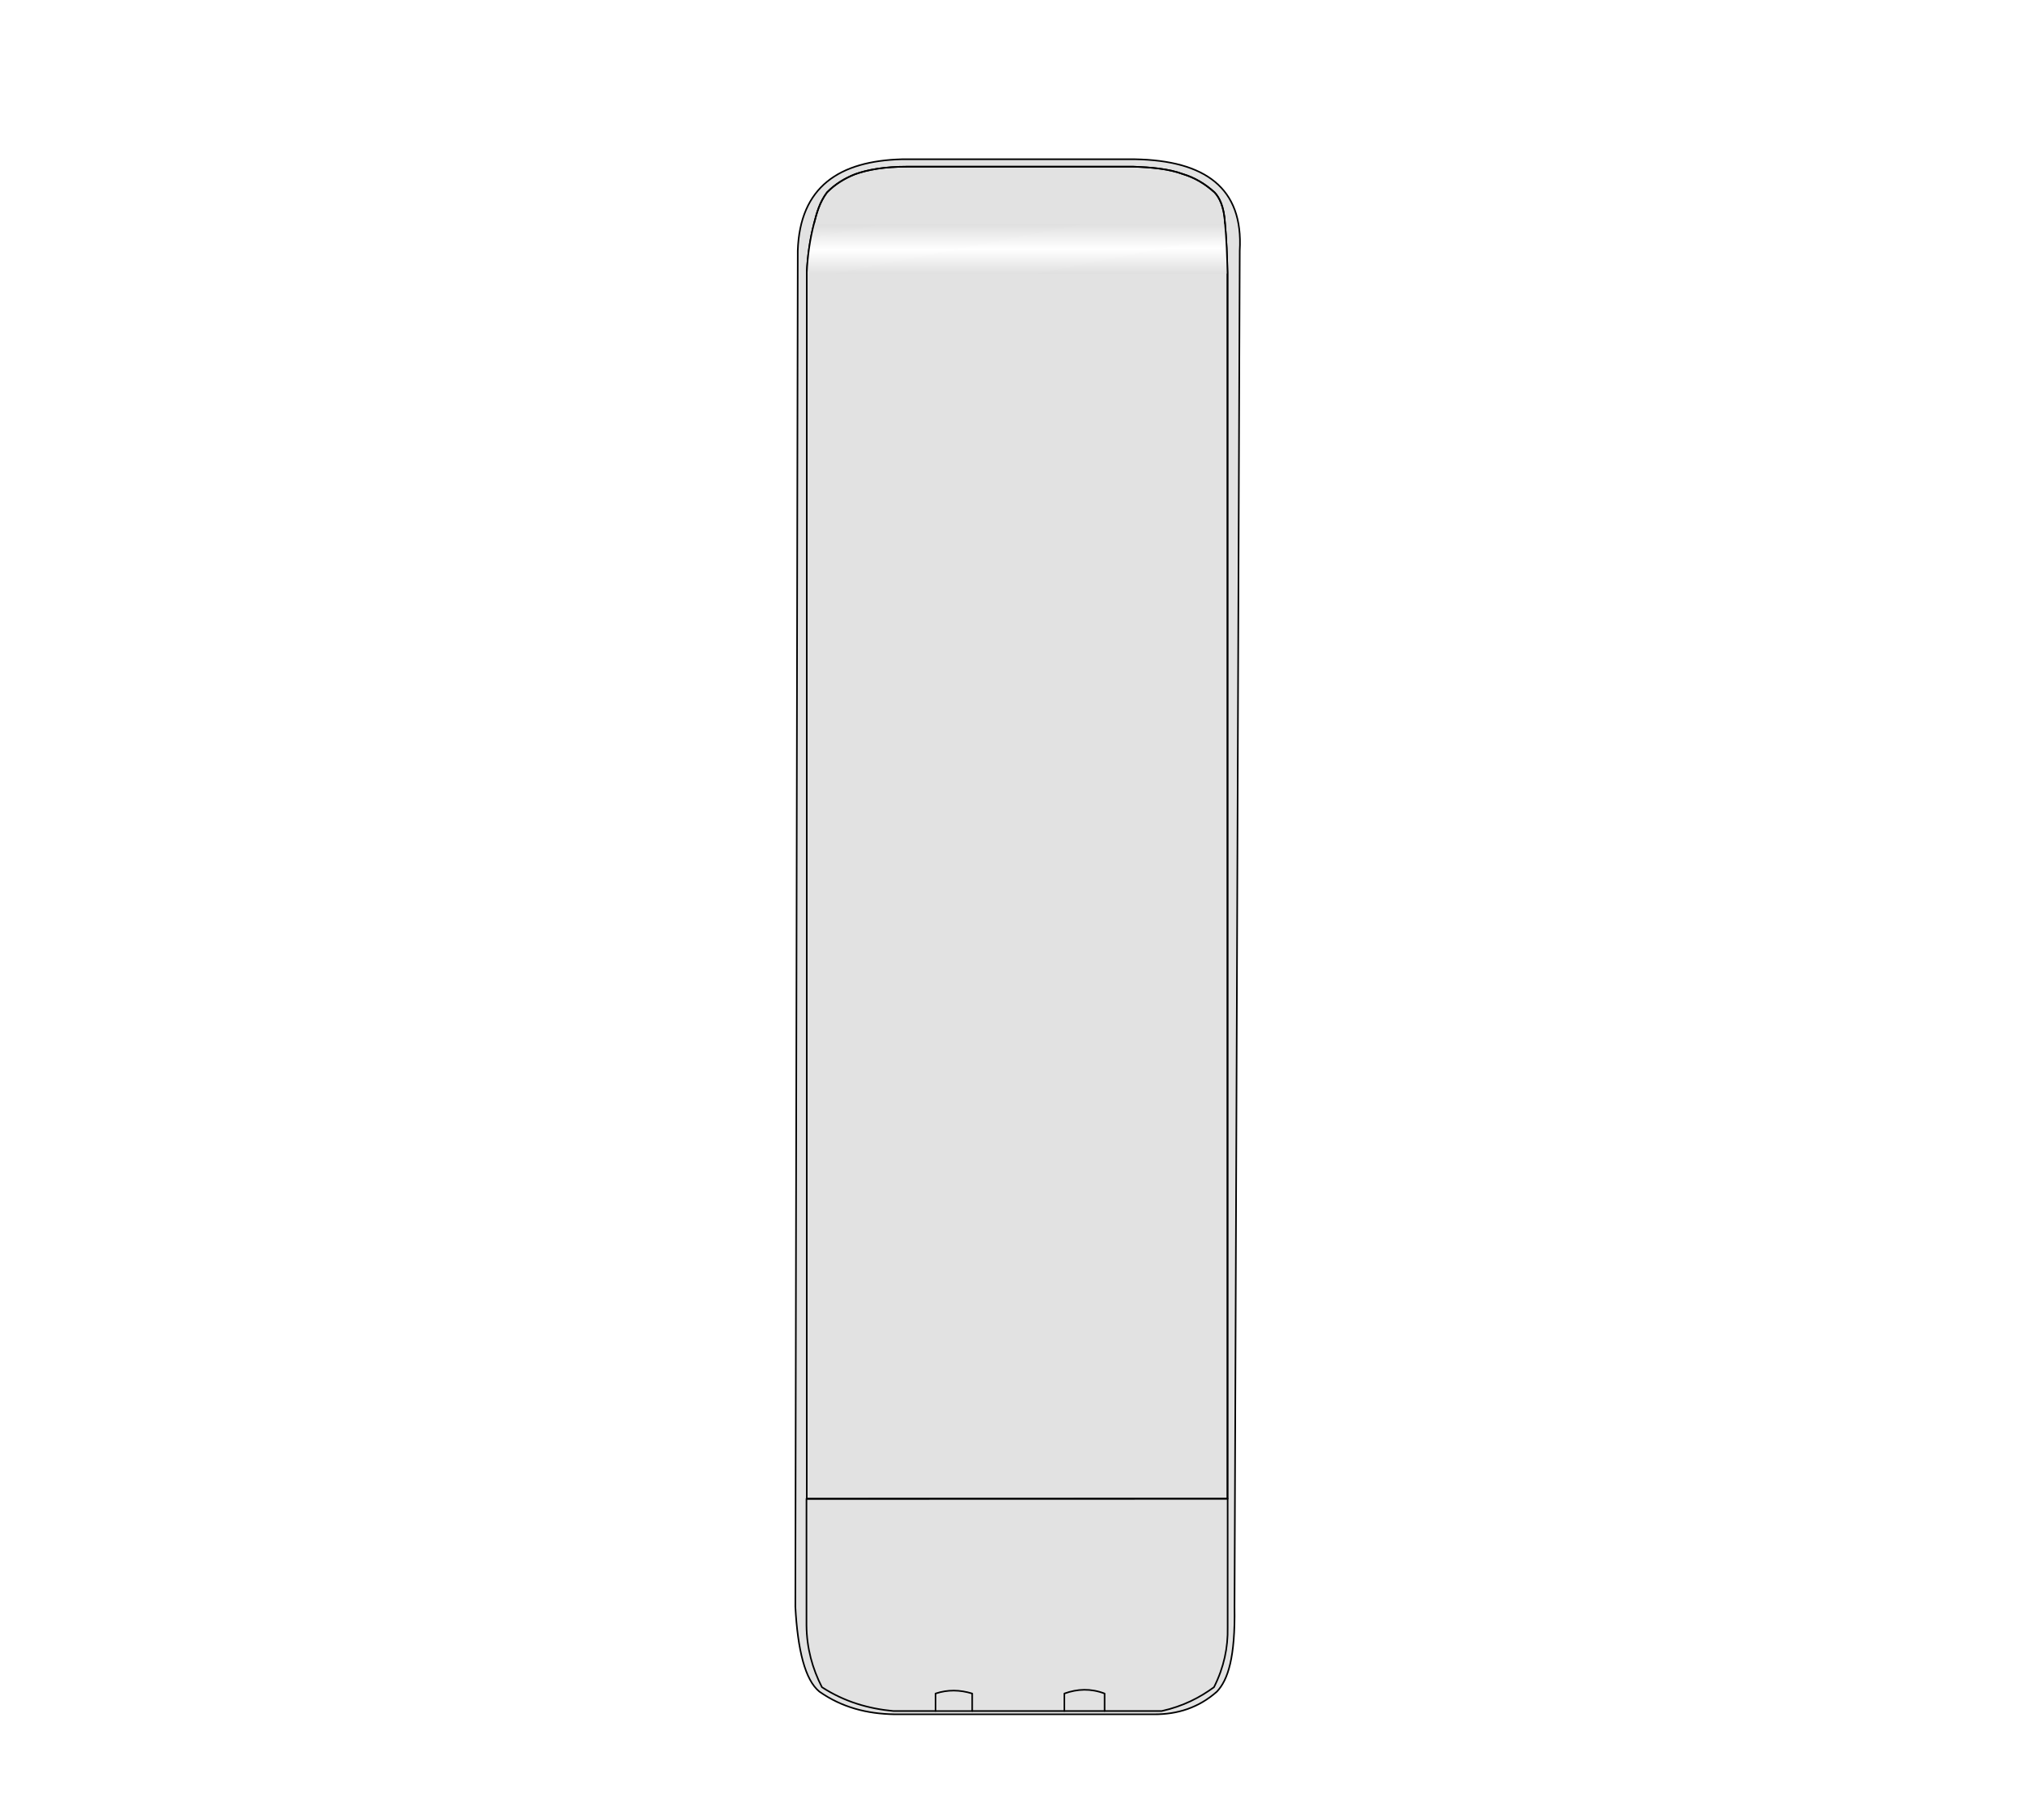
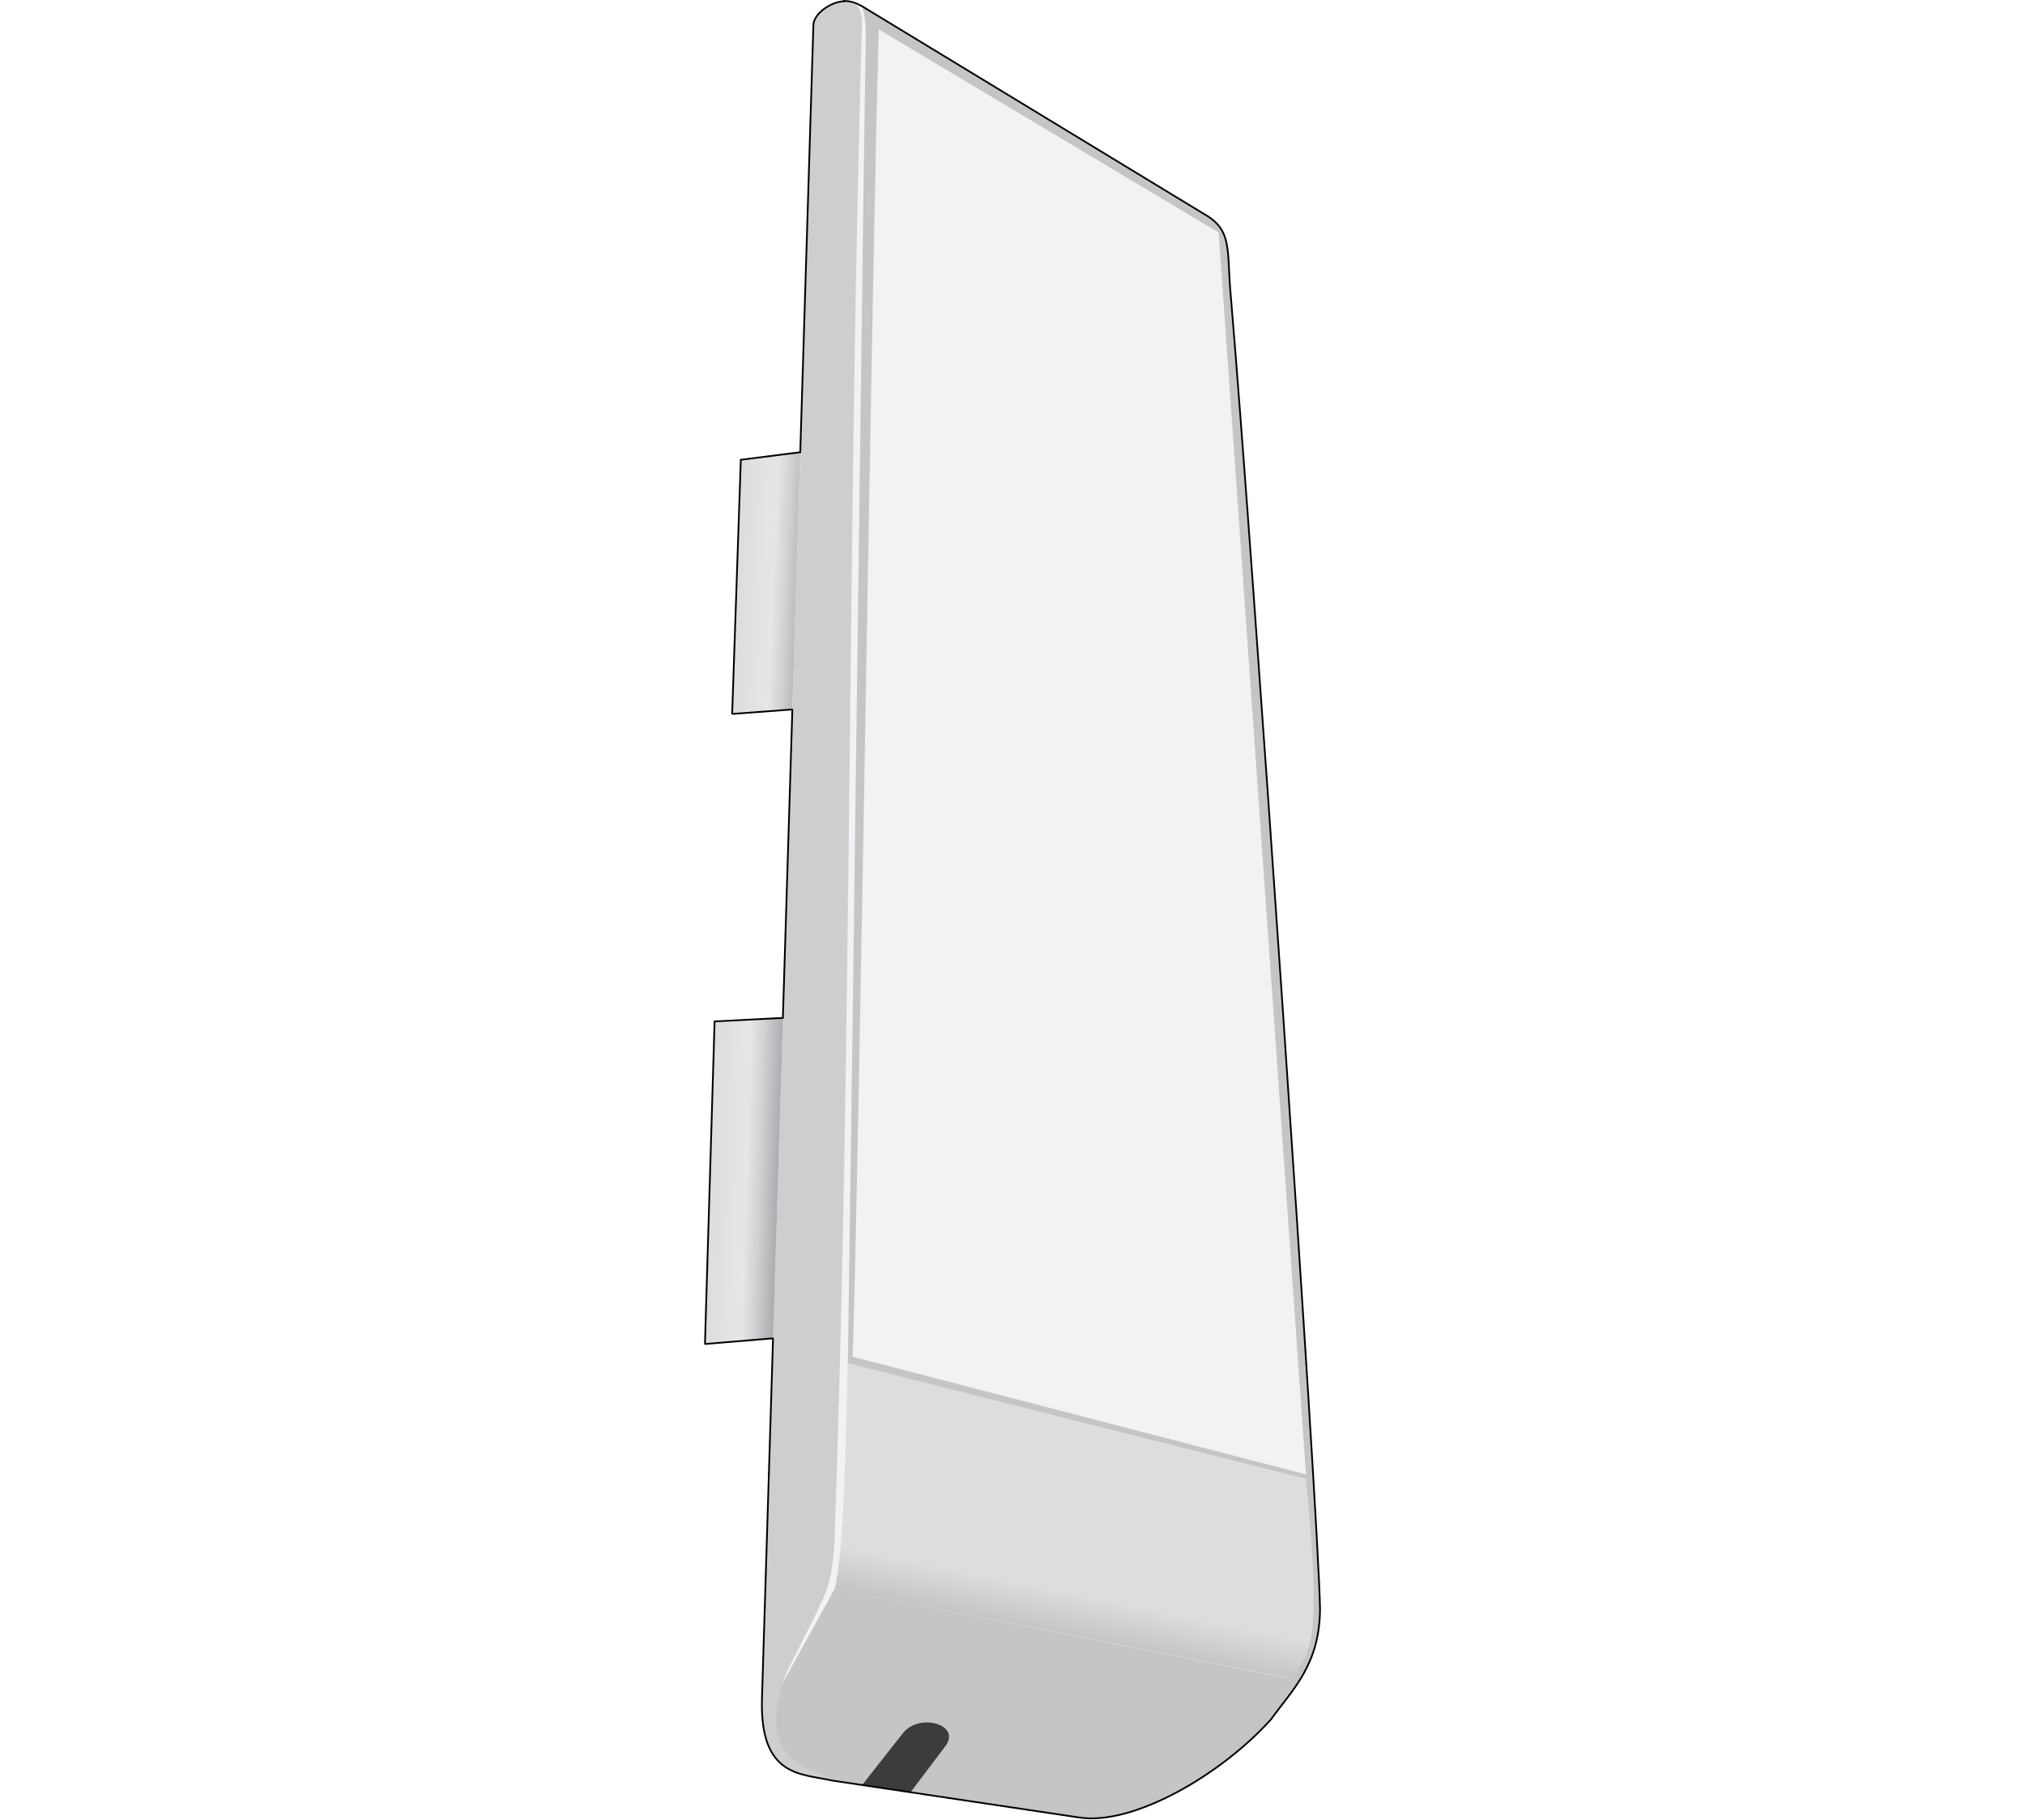
- <svg xmlns="http://www.w3.org/2000/svg" width="100%" height="100%" viewBox="0 0 1280 1150" version="1.1" xml:space="preserve" style="fill-rule:evenodd;clip-rule:evenodd;stroke-linecap:round;stroke-linejoin:round;stroke-miterlimit:1.414;">
-   <g id="Ebene2">
-     <path d="M502.736,1015.73C504.223,1043.08 508.904,1061.94 517.924,1069.3C532.077,1079.26 548.073,1083.39 565.388,1083.65L729.221,1083.65C744.383,1083.81 757.845,1079.37 769.218,1069.3C776.165,1061.93 780.873,1047.86 780.339,1015.73L783.636,158.452C786.056,118.613 761.483,101.484 717.526,100.664L570.096,100.664C530.491,101.752 505.624,118.007 504.262,158.452L502.736,1015.73Z" style="fill:rgb(226,226,226);stroke-width:1px;stroke:black;" />
-     <path d="M509.775,947.341L775.995,947.341L775.995,1028.84C776.267,1041.41 773.663,1053.97 767.366,1066.5C758.365,1073.09 747.903,1078.54 734.301,1081.58L698.221,1081.58L698.221,1070.52C689.477,1067.19 681.024,1067.54 672.78,1070.52L672.78,1081.58L614.527,1081.58L614.527,1070.52C606.772,1068.12 599.049,1067.97 591.364,1070.52L591.364,1081.58L564.66,1081.58C549.01,1080.09 533.847,1075.77 519.536,1066.5C513.535,1054.76 509.936,1041.91 509.775,1027.47L509.775,947.341Z" style="fill:rgb(226,226,226);stroke-width:1px;stroke:black;" />
-     <path d="M509.952,947.386L775.913,947.315L775.913,172.322C775.647,161.869 775.282,151.426 774.319,141.038C773.713,130.531 770.728,124.759 767.741,121.625C761.401,115.875 754.792,112.198 747.974,110.12C738.667,106.639 727.583,105.768 716.187,105.355L573.69,105.355C558.808,105.361 548.52,107.273 540.486,110.12C533.987,112.708 527.96,116.309 522.732,121.625C518.008,127.997 516.275,134.516 514.599,141.038C511.876,151.521 510.465,161.943 509.952,172.322L509.952,947.386Z" style="fill:rgb(226,226,226);stroke-width:1px;stroke:black;" />
-     <g transform="matrix(1,0,0,1,0,-1.12052)">
-       <path d="M591.364,1082.71L614.527,1082.71" style="fill:rgb(226,226,226);stroke-width:1px;stroke:black;" />
+ <svg xmlns="http://www.w3.org/2000/svg" xmlns:xlink="http://www.w3.org/1999/xlink" width="100%" height="100%" viewBox="0 0 1280 1150" version="1.1" xml:space="preserve" style="fill-rule:evenodd;clip-rule:evenodd;stroke-linecap:round;stroke-linejoin:round;stroke-miterlimit:1.414;" id="svg37">
+   <defs id="defs41">
+     <linearGradient id="linearGradient2694">
+       <stop style="stop-color:#c5c5c5;stop-opacity:1;" offset="0" id="stop2688" />
+       <stop style="stop-color:#dcdddf;stop-opacity:1;" offset="0.202" id="stop2690" />
+     </linearGradient>
+     <linearGradient id="linearGradient13380">
+       <stop style="stop-color:#dbdbdd;stop-opacity:1;" offset="0" id="stop13376" />
+       <stop style="stop-color:#e6e6e8;stop-opacity:1;" offset="0.552" id="stop7770" />
+       <stop style="stop-color:#d1d1d3;stop-opacity:1;" offset="0.735" id="stop10601" />
+       <stop style="stop-color:#a8a9ad;stop-opacity:1;" offset="1" id="stop13378" />
+     </linearGradient>
+     <linearGradient xlink:href="#linearGradient13380" id="linearGradient2053" gradientUnits="userSpaceOnUse" x1="157.382" y1="547.864" x2="201.018" y2="549.357" gradientTransform="matrix(1.648959,0,0,1.648959,2064.382,-382.5427)" />
+     <linearGradient xlink:href="#linearGradient2694" id="linearGradient2055" gradientUnits="userSpaceOnUse" x1="348.199" y1="806.675" x2="372.607" y2="686.466" gradientTransform="matrix(1.648959,0,0,1.648959,2065.388,-382.5427)" />
+     <linearGradient xlink:href="#linearGradient13380" id="linearGradient361" gradientUnits="userSpaceOnUse" gradientTransform="matrix(1.648959,0,0,1.292127,2089.884,-754.9922)" x1="157.382" y1="547.864" x2="201.018" y2="549.357" />
+   </defs>
+   <text xml:space="preserve" style="font-style:normal;font-weight:normal;font-size:40px;line-height:1.25;font-family:sans-serif;letter-spacing:0px;word-spacing:0px;fill:#000000;fill-opacity:1;stroke:none" x="1221.752" y="232.715" id="text15531">
+     <tspan id="tspan15529" x="1221.752" y="232.715" />
+   </text>
+   <g id="g2935" transform="matrix(0.6625414,0,0,0.6625414,212.4186,448.4665)">
+     <g id="g2323" transform="translate(-1972.771,-71.0243)">
+       <path style="fill:#f1f2f4;fill-opacity:1;stroke:none;stroke-width:1px;stroke-linecap:butt;stroke-linejoin:miter;stroke-opacity:1" d="m 2458.383,-604.967 32.276,14.8 -25.064,1514.036 -82.468,109.501 z" id="path576" />
+       <path style="fill:#f1f2f4;fill-opacity:1;stroke:none;stroke-width:1px;stroke-linecap:butt;stroke-linejoin:miter;stroke-opacity:1" d="m 2457.498,-605.035 c 10.733,-0.566 15.882,4.898 33.162,14.868 l -14.383,1570.306 -92.246,28.586 z" id="path1516" />
+       <path style="fill:#c5c5c5;fill-opacity:1;stroke:none;stroke-width:1.649px;stroke-linecap:butt;stroke-linejoin:miter;stroke-opacity:1" d="m 2461.182,685.146 -0.363,9.817 432.552,109.305 10.156,120.307 c -13.999,30.761 -8.706,52.495 -20.827,70.923 l -434.188,-85.462 -49.353,89.362 -11.757,18.9 c 1.896,21.795 -0.248,44.947 19.558,60.727 l 39.053,13.903 235.405,35.206 c 51.468,8.239 135.633,-40.494 183.408,-93.656 20.754,-28.768 46.326,-52.067 46.726,-105.196 -1.659,-95.247 -64.774,-1013.383 -85.164,-1252.913 -4.046,-43.179 2.09,-62.256 -24.835,-77.658 l -327.998,-199.27 c 1.995,1.432 4.904,12.681 4.609,29.928 -2.659,155.471 -11.306,872.935 -16.981,1255.777 z" id="path2039" />
+       <path style="fill:#ccced0;fill-opacity:1;stroke:none;stroke-width:1.649px;stroke-linecap:butt;stroke-linejoin:miter;stroke-opacity:1" d="m 2428.163,-581.709 c -0.01,-18.274 48.503,-41.996 46.331,0.385 -13.674,460.984 -9.48,969.749 -25.637,1428.726 -0.992,62.678 -11.202,68.936 -19.824,89.852 l -26.069,51.53 c -35.909,92.547 31.405,91.871 43.048,104.144 -28.805,-6.739 -69.517,-2.508 -66.864,-79.18 z" id="path2043" />
+       <path style="fill:#3d3b3e;fill-opacity:1;stroke:none;stroke-width:1.649px;stroke-linecap:butt;stroke-linejoin:miter;stroke-opacity:1" d="m 2474.673,1097.214 46.184,6.907 33.502,-44.352 c 14.817,-20.397 -24.813,-31.434 -40.404,-12.521 z" id="path2045" />
+       <path style="fill:#f2f2f2;fill-opacity:1;stroke:none;stroke-width:1.649px;stroke-linecap:butt;stroke-linejoin:miter;stroke-opacity:1" d="m 2465.691,688.583 432.451,112.289 -83.312,-1184.875 -324.246,-193.769 c -6.871,231.874 -17.786,1034.486 -24.892,1266.355 z" id="path2047" />
+       <path style="fill:url(#linearGradient2055);fill-opacity:1;stroke:none;stroke-width:1.649px;stroke-linecap:butt;stroke-linejoin:miter;stroke-opacity:1" d="m 2897.95,805.016 c 14.429,144.755 7.761,164.808 -14.243,190.481 l -435.195,-85.462 c 8.39,-32.754 11.125,-143.333 12.307,-215.072 z" id="path2049" />
+       <path style="fill:url(#linearGradient2053);fill-opacity:1;stroke:none;stroke-width:1.649px;stroke-linecap:butt;stroke-linejoin:miter;stroke-opacity:1" d="m 2399.135,365.304 -65.216,3.365 -9.197,307.754 64.99,-5.413 z" id="path2051" />
+       <path style="fill:url(#linearGradient361);fill-opacity:1;stroke:none;stroke-width:1.46px;stroke-linecap:butt;stroke-linejoin:miter;stroke-opacity:1" d="m 2415.651,-174.405 -56.714,7.208 -8.254,242.484 57.428,-4.263 z" id="path359" />
    </g>
-     <g transform="matrix(1,0,0,1,0,-1.03433)">
-       <path d="M672.78,1082.62L698.221,1082.62" style="fill:rgb(226,226,226);stroke-width:1px;stroke:black;" />
-     </g>
-     <g transform="matrix(1,0,0,1,0,-3.3034)">
-       <path d="M509.952,176.225L775.913,176.225C775.682,165.803 775.365,155.377 774.35,144.911L514.492,144.911C511.53,155.12 510.633,165.655 509.952,176.225Z" style="fill:url(#_Linear1);" />
-     </g>
-     <path d="M509.952,947.386L775.913,947.315L775.913,172.322C775.647,161.869 775.282,151.426 774.319,141.038C773.713,130.531 770.728,124.759 767.741,121.625C761.401,115.875 754.792,112.198 747.974,110.12C738.667,106.639 727.583,105.768 716.187,105.355L573.69,105.355C558.808,105.361 548.52,107.273 540.486,110.12C533.987,112.708 527.96,116.309 522.732,121.625C518.008,127.997 516.275,134.516 514.599,141.038C511.876,151.521 510.465,161.943 509.952,172.322L509.952,947.386Z" style="fill:none;stroke-width:1px;stroke:black;" />
+     <path id="path2325" style="fill:none;fill-opacity:1;stroke:#000000;stroke-width:1.649;stroke-linecap:butt;stroke-linejoin:miter;stroke-dasharray:none;stroke-opacity:1" d="m 484.726,-676.06 -0.018,0.389 c -13.248,0.419 -29.322,12.392 -29.316,22.939 l -12.514,407.303 -56.713,7.209 -8.254,242.484 57.428,-4.264 -9.041,294.283 -65.15,3.361 -9.197,307.754 64.955,-5.412 -10.529,342.738 c -2.652,76.671 38.06,72.441 66.865,79.18 l 235.404,35.205 c 51.468,8.239 135.633,-40.495 183.408,-93.656 20.754,-28.768 46.327,-52.066 46.727,-105.195 -1.659,-95.247 -64.775,-1013.384 -85.166,-1252.914 -4.046,-43.179 2.092,-62.256 -24.834,-77.658 l -310.893,-188.877 -17.105,-10.393 c 0.043,0.031 0.093,0.205 0.137,0.244 -4.072,-2.305 -8.064,-3.844 -11.93,-4.32 -0.632,-0.121 -1.284,-0.129 -1.94,-0.182 -0.478,-0.019 -0.899,-0.14 -1.398,-0.131 l -0.041,-0.019 v 0.016 c -0.316,0.006 -0.559,-0.101 -0.885,-0.084 z" />
  </g>
-   <defs>
-     <linearGradient id="_Linear1" x1="0" y1="0" x2="1" y2="0" gradientUnits="userSpaceOnUse" gradientTransform="matrix(0.118797,33.1361,-33.1361,0.118797,639.84,144.293)">
-       <stop offset="0%" style="stop-color:rgb(222,222,222);stop-opacity:1" />
-       <stop offset="50%" style="stop-color:white;stop-opacity:1" />
-       <stop offset="100%" style="stop-color:rgb(222,222,222);stop-opacity:1" />
-     </linearGradient>
-   </defs>
</svg>
